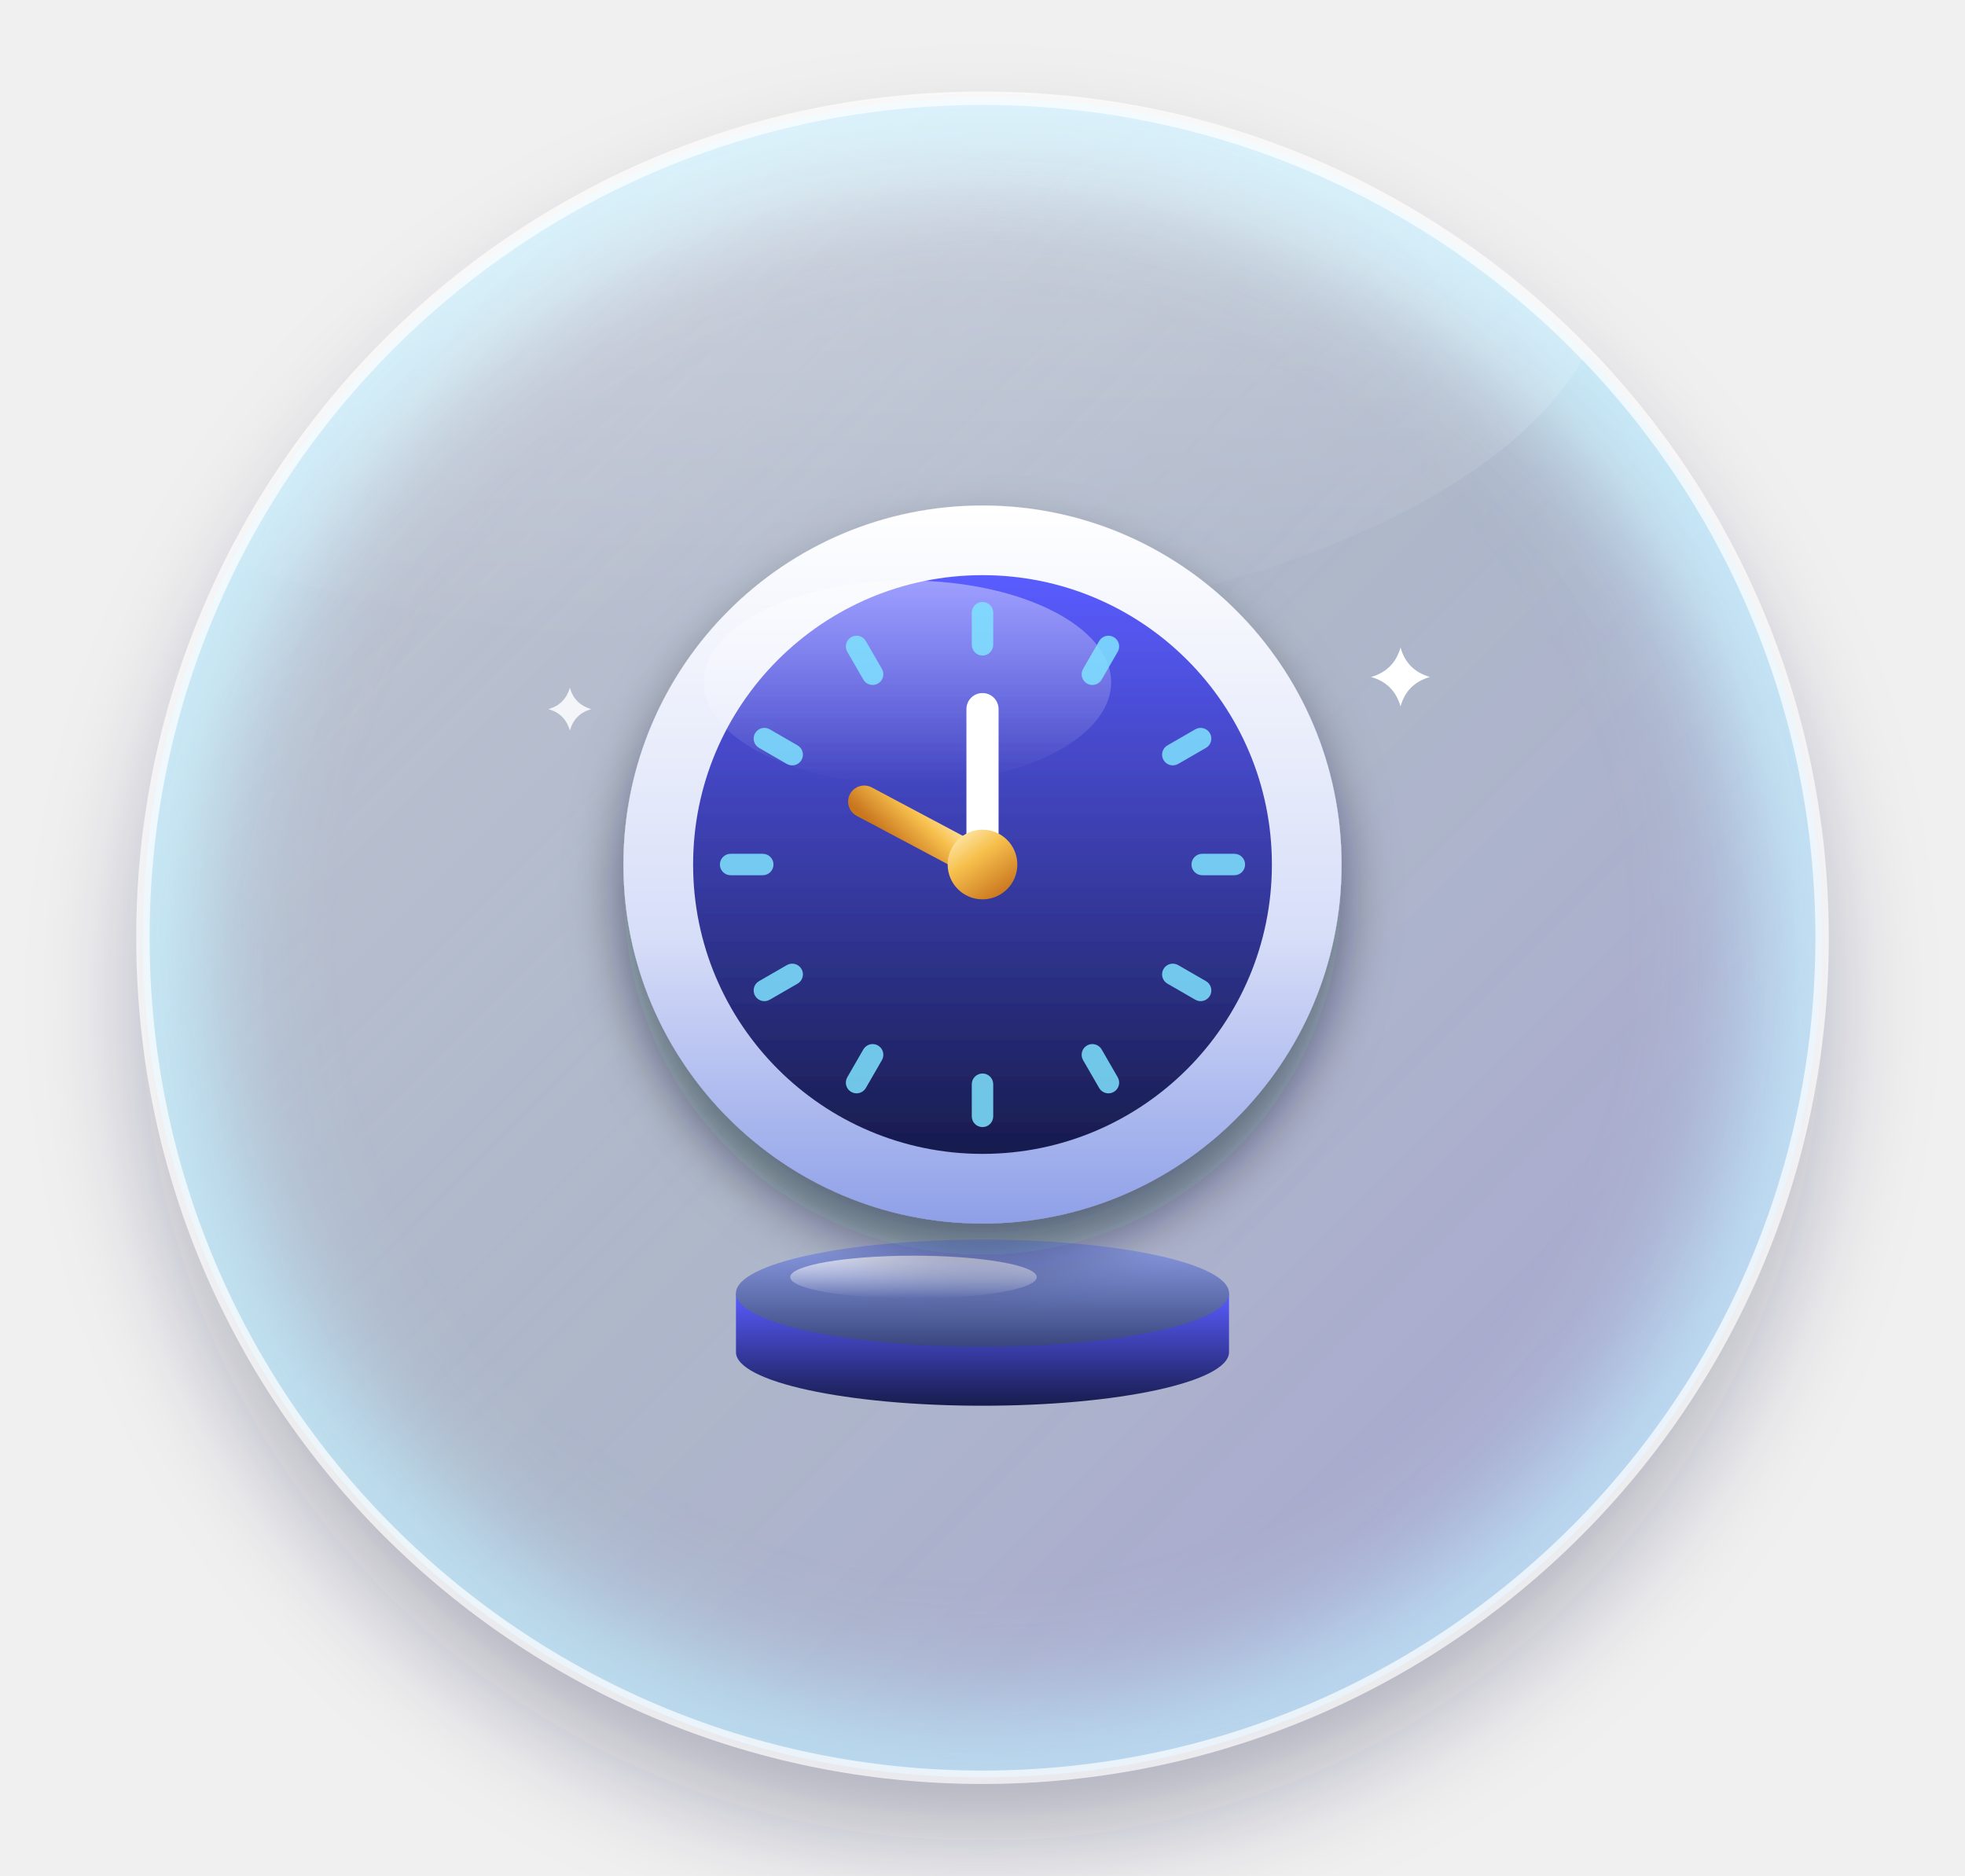
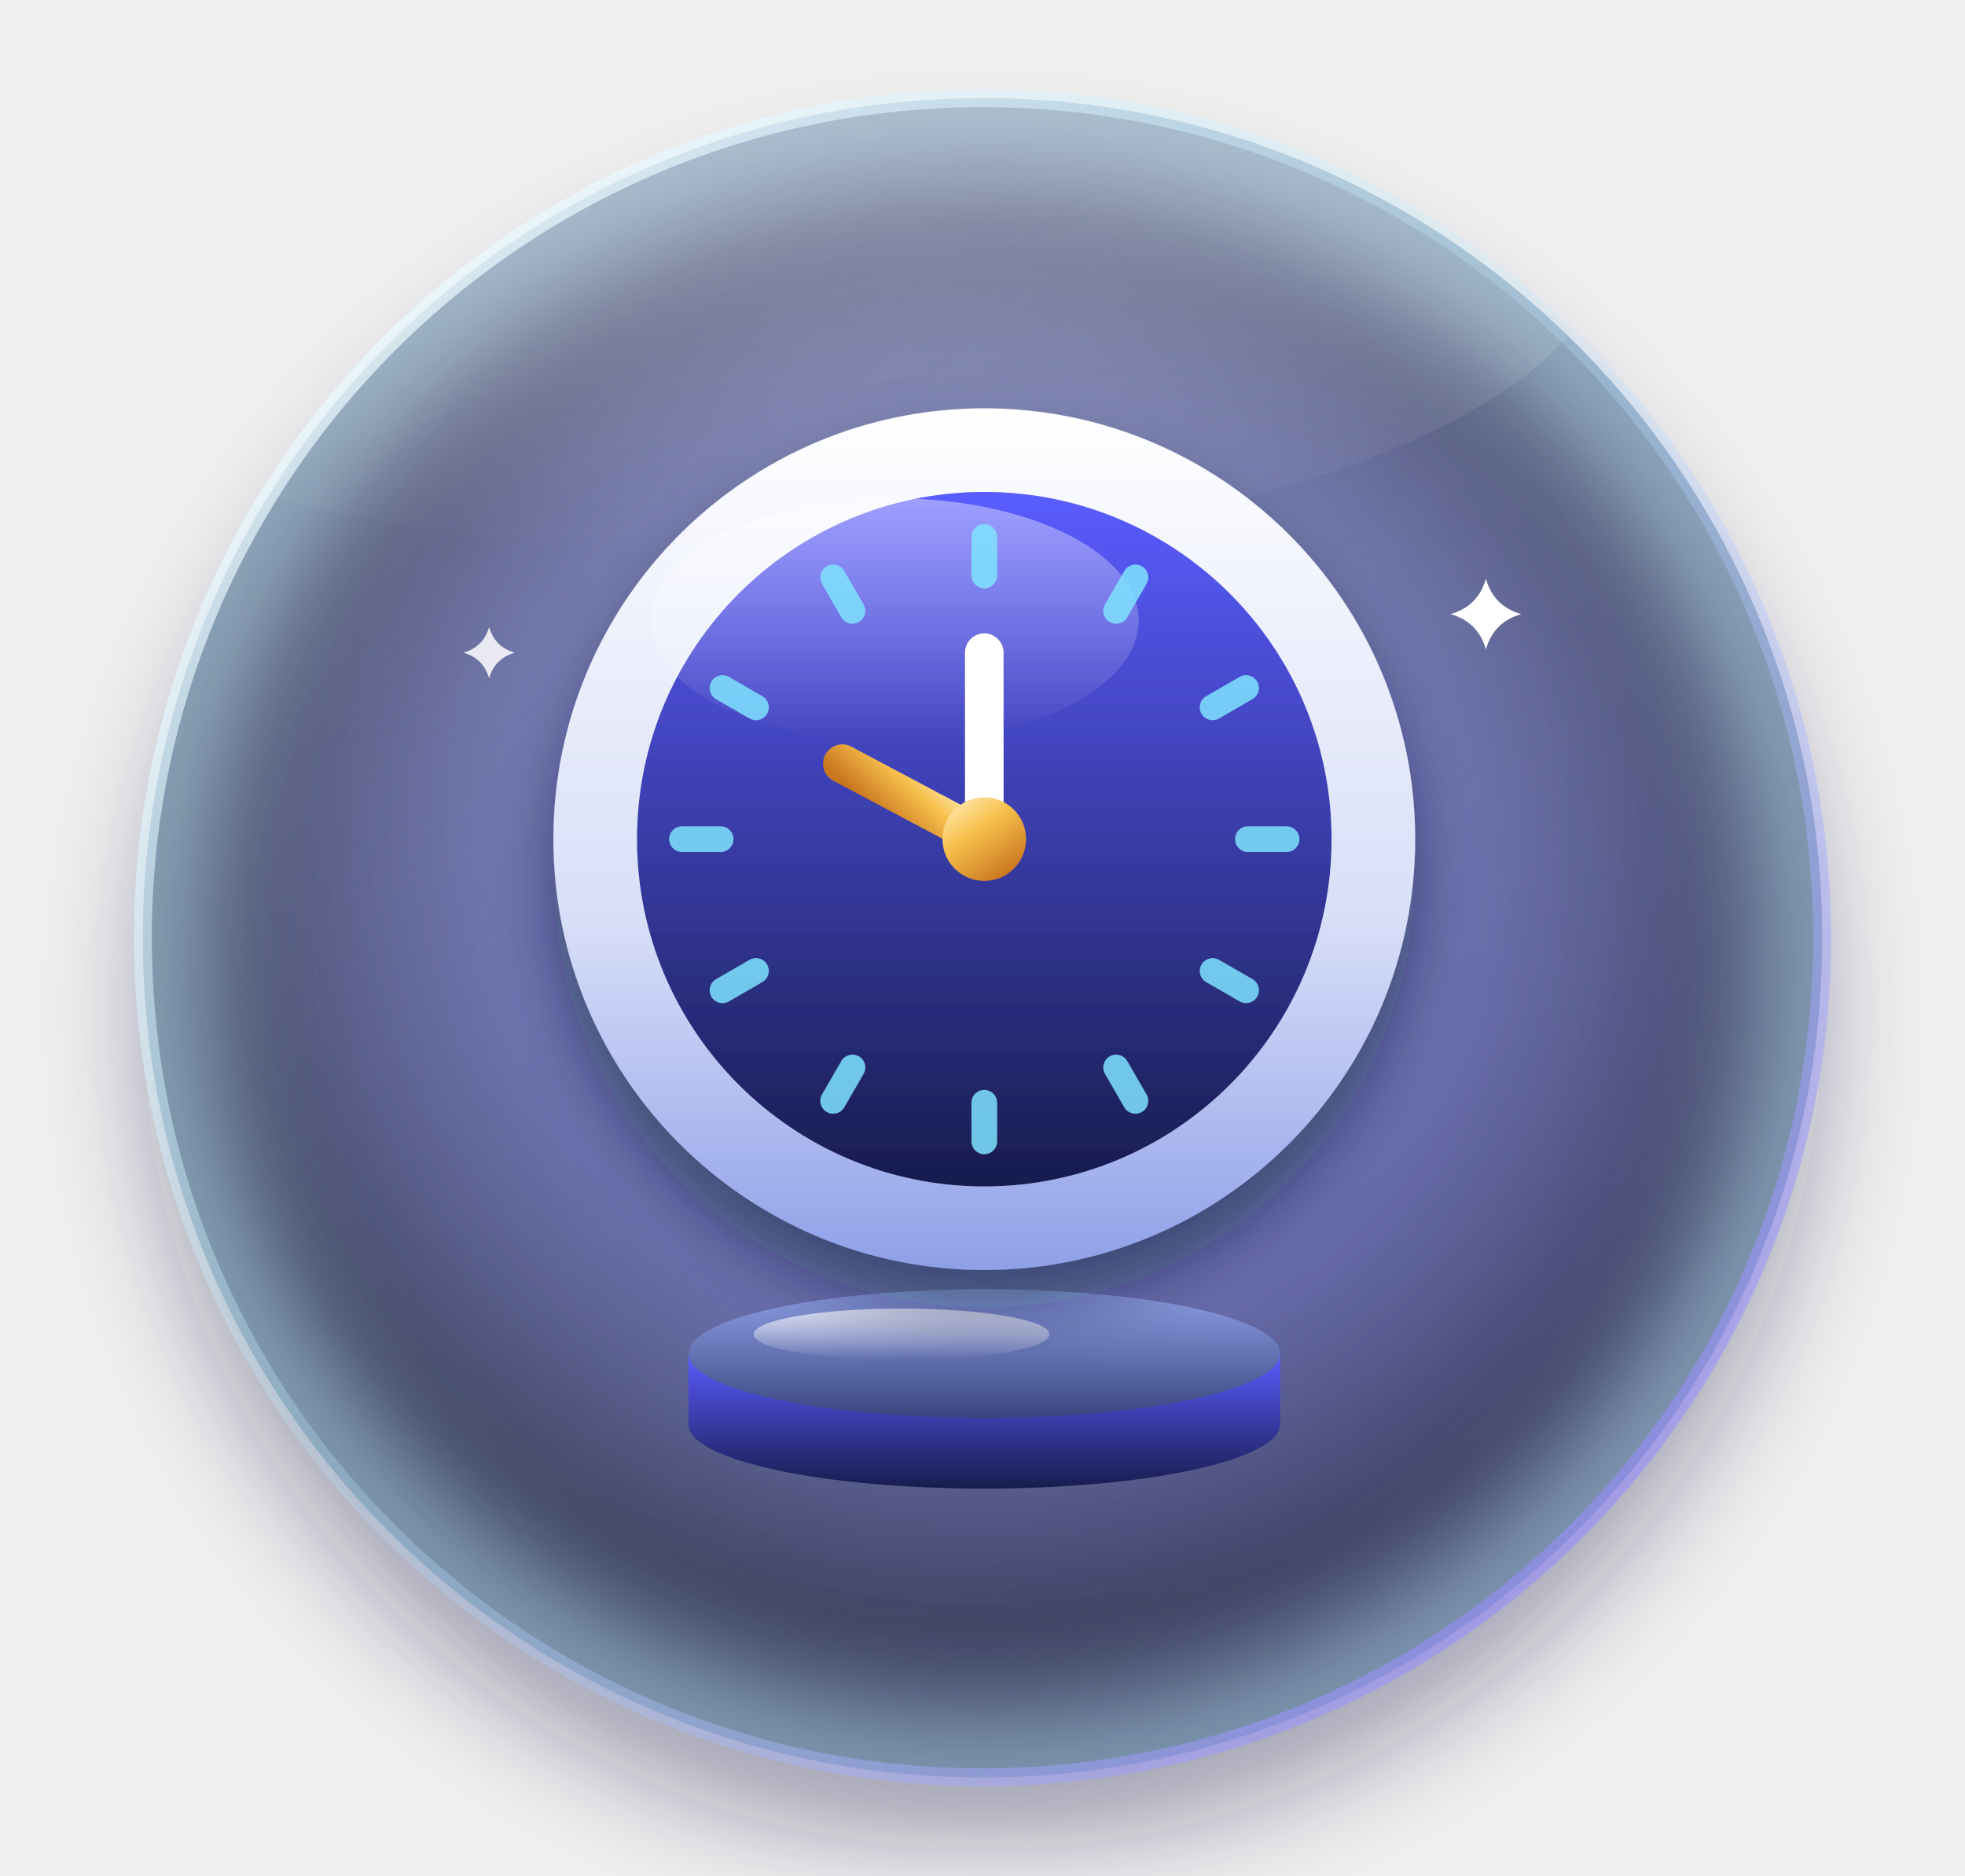
<svg xmlns="http://www.w3.org/2000/svg" width="440" height="420" viewBox="0 0 440 420">
  <defs>
    <linearGradient id="crown" x1="0" y1="0" x2=".7" y2="1">
      <stop offset="0" stop-color="#fff3c4" />
      <stop offset=".45" stop-color="#f7c04d" />
      <stop offset="1" stop-color="#c9761f" />
    </linearGradient>
    <linearGradient id="band" x1="0" y1="0" x2="1" y2="0">
      <stop offset="0" stop-color="#c9761f" />
      <stop offset=".45" stop-color="#ffe19a" />
      <stop offset="1" stop-color="#c9761f" />
    </linearGradient>
    <linearGradient id="gold" x1="0" y1="0" x2="0" y2="1">
      <stop offset="0" stop-color="#FFF1A8" />
      <stop offset=".5" stop-color="#FFD60A" />
      <stop offset="1" stop-color="#E08A00" />
    </linearGradient>
    <radialGradient id="gem" cx=".35" cy=".3">
      <stop offset="0" stop-color="#f7d9ff" />
      <stop offset=".6" stop-color="#a13be0" />
      <stop offset="1" stop-color="#5a1aa8" />
    </radialGradient>
    <radialGradient id="gemc" cx=".35" cy=".3">
      <stop offset="0" stop-color="#e6fbff" />
      <stop offset=".6" stop-color="#39c5ff" />
      <stop offset="1" stop-color="#2a4fc8" />
    </radialGradient>
    <linearGradient id="plinth" x1="0" y1="0" x2="0" y2="1">
      <stop offset="0" stop-color="#8fa0e8" />
      <stop offset="1" stop-color="#39467e" />
    </linearGradient>
    <linearGradient id="steel" x1="0" y1="0" x2="0" y2="1">
      <stop offset="0" stop-color="#ffffff" />
      <stop offset=".6" stop-color="#d7def8" />
      <stop offset="1" stop-color="#8fa0e8" />
    </linearGradient>
    <linearGradient id="deep" x1="0" y1="0" x2="0" y2="1">
      <stop offset="0" stop-color="#5a5cff" />
      <stop offset="1" stop-color="#171c4d" />
    </linearGradient>
    <linearGradient id="violet" x1="0" y1="0" x2="1" y2="1">
      <stop offset="0" stop-color="#8a6bff" />
      <stop offset="1" stop-color="#39308f" />
    </linearGradient>
    <linearGradient id="cyan" x1="0" y1="0" x2="1" y2="1">
      <stop offset="0" stop-color="#7fe3ff" />
      <stop offset="1" stop-color="#2a6fe0" />
    </linearGradient>
    <linearGradient id="gloss" x1="0" y1="0" x2="0" y2="1">
      <stop offset="0" stop-color="#fff" stop-opacity=".75" />
      <stop offset="1" stop-color="#fff" stop-opacity="0" />
    </linearGradient>
    <radialGradient id="lens" cx=".4" cy=".35">
      <stop offset="0" stop-color="#e6fbff" stop-opacity=".85" />
      <stop offset="1" stop-color="#39c5ff" stop-opacity=".35" />
    </radialGradient>
    <linearGradient id="pane" x1="0" y1="0" x2="1" y2="1">
      <stop offset="0" stop-color="#ffffff" stop-opacity=".34" />
      <stop offset=".5" stop-color="#9fd8ff" stop-opacity=".16" />
      <stop offset="1" stop-color="#8a6bff" stop-opacity=".3" />
    </linearGradient>
+     <radialGradient id="back" cx=".5" cy=".5">
+       <stop offset="0" stop-color="#bfeeff" stop-opacity=".75" />
+       <stop offset=".55" stop-color="#7a7dff" stop-opacity=".3" />
+       <stop offset="1" stop-color="#7a7dff" stop-opacity="0" />
+     </radialGradient>
+     <radialGradient id="well" cx=".5" cy=".42">
+       <stop offset="0" stop-color="#2a2f8c" stop-opacity=".1" />
+       <stop offset="1" stop-color="#050828" stop-opacity=".62" />
+     </radialGradient>
+     <linearGradient id="edgelit" x1="0" y1="0" x2="1" y2="1">
+       <stop offset="0" stop-color="#fff" stop-opacity=".95" />
+       <stop offset=".45" stop-color="#bfeeff" stop-opacity=".25" />
+       <stop offset="1" stop-color="#8a6bff" stop-opacity=".7" />
+     </linearGradient>
+     <filter id="contact" x="-30%" y="-100%" width="160%" height="300%">
+       <feGaussianBlur stdDeviation="7" />
+     </filter>
    <filter id="soft" x="-30%" y="-30%" width="160%" height="160%">
      <feGaussianBlur stdDeviation="12" />
    </filter>
    <filter id="lift" x="-20%" y="-20%" width="140%" height="150%">
      <feDropShadow dx="0" dy="12" stdDeviation="10" flood-color="#060920" flood-opacity=".5" />
    </filter>
  </defs>
  <clipPath id="gc">
    <path d="M220 22a188 188 0 1 0 0 376 188 188 0 0 0 0-376z" />
  </clipPath>
-   <path d="M220 22a188 188 0 1 0 0 376 188 188 0 0 0 0-376z" fill="#0a1040" opacity=".28" transform="translate(0 14)" filter="url(#soft)" />
+   <path d="M220 22a188 188 0 1 0 0 376 188 188 0 0 0 0-376z" fill="#0a1040" opacity=".34" transform="translate(0 16)" filter="url(#soft)" />
  <path d="M220 22a188 188 0 1 0 0 376 188 188 0 0 0 0-376z" fill="url(#pane)" />
+   <path d="M220 22a188 188 0 1 0 0 376 188 188 0 0 0 0-376z" fill="url(#well)" />
  <g clip-path="url(#gc)">
-     <path d="M220 22a188 188 0 1 0 0 376 188 188 0 0 0 0-376z" fill="none" stroke="#bfeeff" stroke-opacity=".75" stroke-width="30" filter="url(#soft)" />
-     <ellipse cx="170" cy="60" rx="190" ry="84" fill="url(#gloss)" opacity=".5" />
+     <path d="M220 22a188 188 0 1 0 0 376 188 188 0 0 0 0-376z" fill="none" stroke="#bfeeff" stroke-opacity=".6" stroke-width="26" filter="url(#soft)" />
+     <ellipse cx="220" cy="210" rx="170" ry="150" fill="url(#back)" />
+     <ellipse cx="170" cy="54" rx="190" ry="70" fill="url(#gloss)" opacity=".42" />
  </g>
-   <path d="M220 22a188 188 0 1 0 0 376 188 188 0 0 0 0-376z" fill="none" stroke="#ffffff" stroke-opacity=".7" stroke-width="3" />
-   <g transform="translate(88 82) scale(.6)">
+   <path d="M220 22a188 188 0 1 0 0 376 188 188 0 0 0 0-376z" fill="none" stroke="url(#edgelit)" stroke-width="4" />
+   <g transform="translate(62 54) scale(.72)">
    <path d="M128 346v22a92 20 0 0 0 184 0v-22z" fill="url(#deep)" />
    <ellipse cx="220" cy="346" rx="92" ry="20" fill="url(#plinth)" />
    <ellipse cx="194.24" cy="340.0" rx="46.0" ry="8.0" fill="url(#gloss)" />
    <g filter="url(#lift)">
      <circle cx="220" cy="186" r="134" fill="url(#steel)" />
      <circle cx="220" cy="186" r="108" fill="url(#deep)" />
      <ellipse cx="192" cy="118" rx="76" ry="38" fill="url(#gloss)" opacity=".55" />
      <rect x="216" y="88" width="8" height="20" rx="4" fill="#7fe3ff" opacity=".85" transform="rotate(0 220 186)" />
      <rect x="216" y="88" width="8" height="20" rx="4" fill="#7fe3ff" opacity=".85" transform="rotate(30 220 186)" />
      <rect x="216" y="88" width="8" height="20" rx="4" fill="#7fe3ff" opacity=".85" transform="rotate(60 220 186)" />
      <rect x="216" y="88" width="8" height="20" rx="4" fill="#7fe3ff" opacity=".85" transform="rotate(90 220 186)" />
      <rect x="216" y="88" width="8" height="20" rx="4" fill="#7fe3ff" opacity=".85" transform="rotate(120 220 186)" />
      <rect x="216" y="88" width="8" height="20" rx="4" fill="#7fe3ff" opacity=".85" transform="rotate(150 220 186)" />
      <rect x="216" y="88" width="8" height="20" rx="4" fill="#7fe3ff" opacity=".85" transform="rotate(180 220 186)" />
      <rect x="216" y="88" width="8" height="20" rx="4" fill="#7fe3ff" opacity=".85" transform="rotate(210 220 186)" />
      <rect x="216" y="88" width="8" height="20" rx="4" fill="#7fe3ff" opacity=".85" transform="rotate(240 220 186)" />
      <rect x="216" y="88" width="8" height="20" rx="4" fill="#7fe3ff" opacity=".85" transform="rotate(270 220 186)" />
      <rect x="216" y="88" width="8" height="20" rx="4" fill="#7fe3ff" opacity=".85" transform="rotate(300 220 186)" />
      <rect x="216" y="88" width="8" height="20" rx="4" fill="#7fe3ff" opacity=".85" transform="rotate(330 220 186)" />
      <rect x="214" y="122" width="12" height="74" rx="6" fill="#fff" />
      <rect x="214" y="180" width="12" height="62" rx="6" fill="url(#crown)" transform="rotate(118 220 186)" />
      <circle cx="220" cy="186" r="13" fill="url(#crown)" />
    </g>
    <path d="M376 105Q378.42 113.58 387 116Q378.42 118.42 376 127Q373.58 118.42 365 116Q373.58 113.58 376 105Z" fill="#fff" opacity="1" />
    <path d="M66 120Q67.76 126.24 74 128Q67.76 129.76 66 136Q64.24 129.76 58 128Q64.24 126.24 66 120Z" fill="#fff" opacity="0.85" />
  </g>
</svg>
